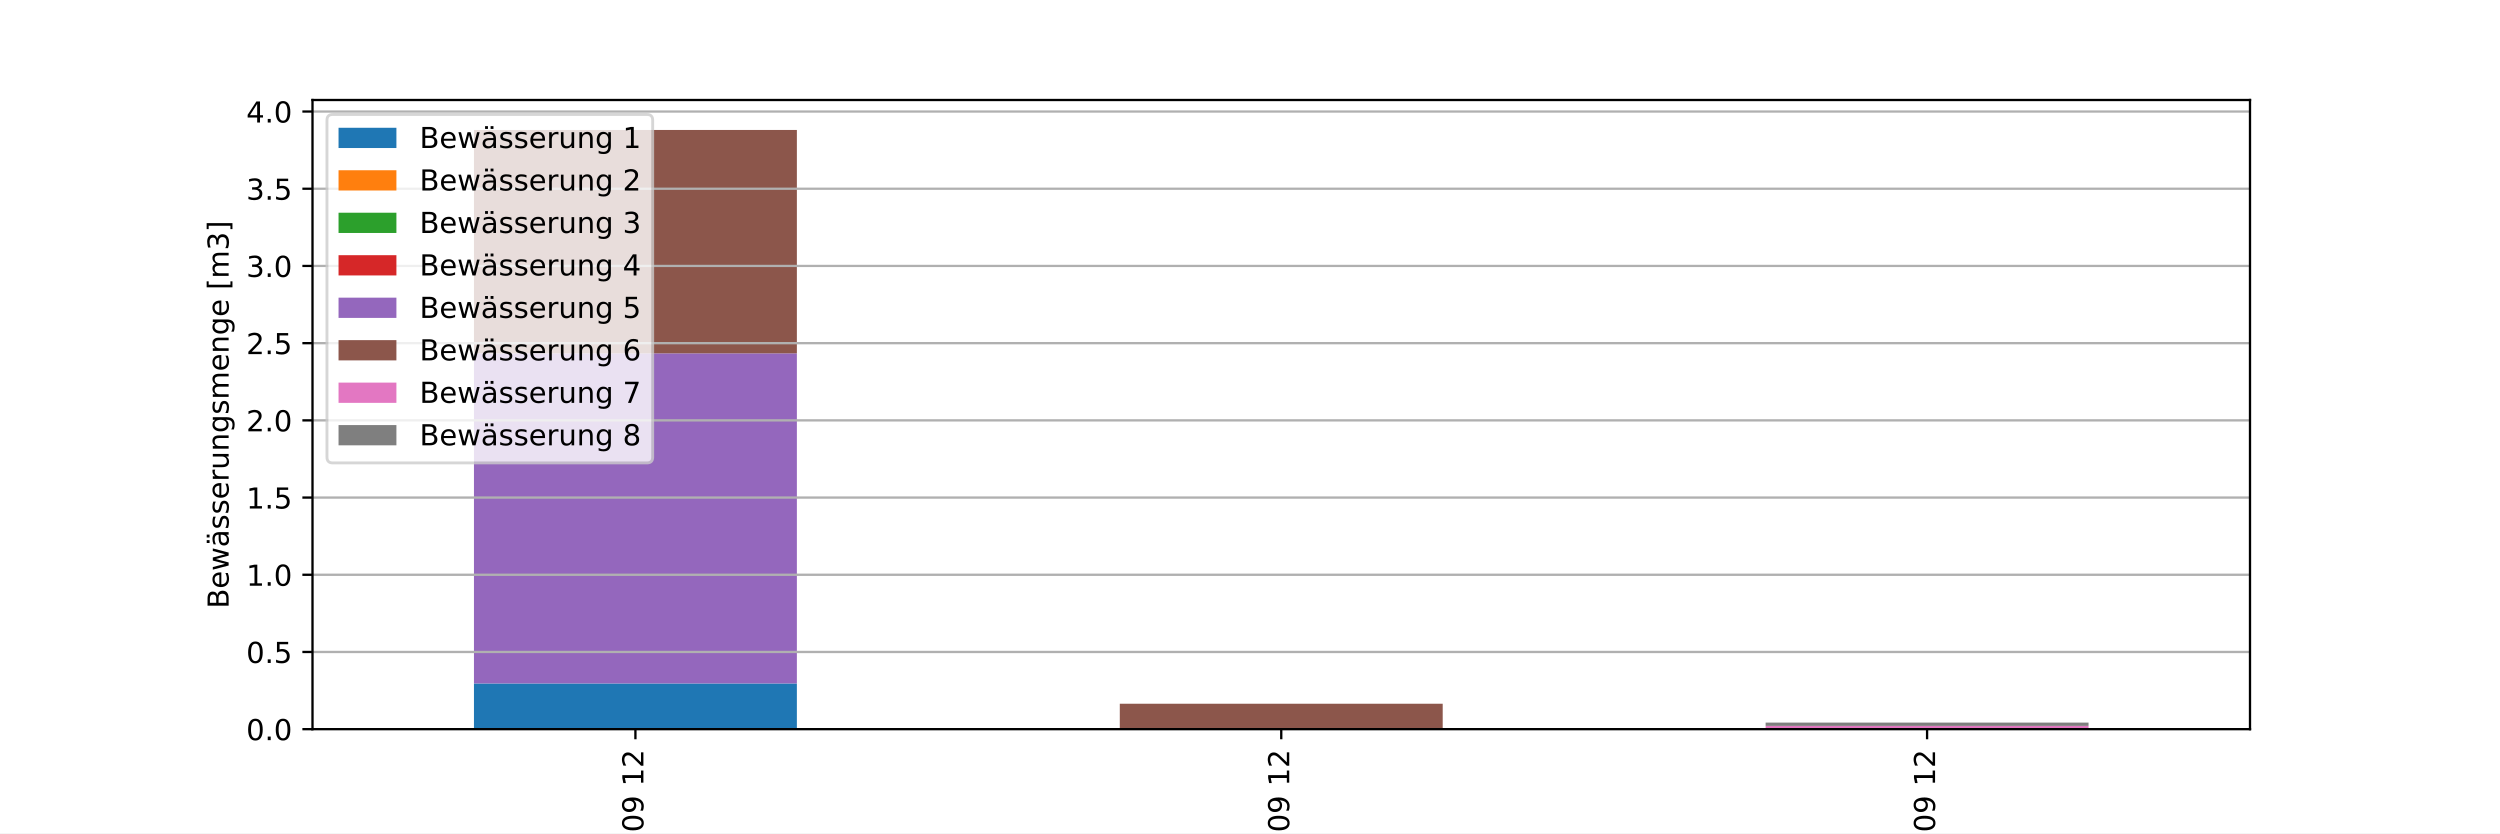
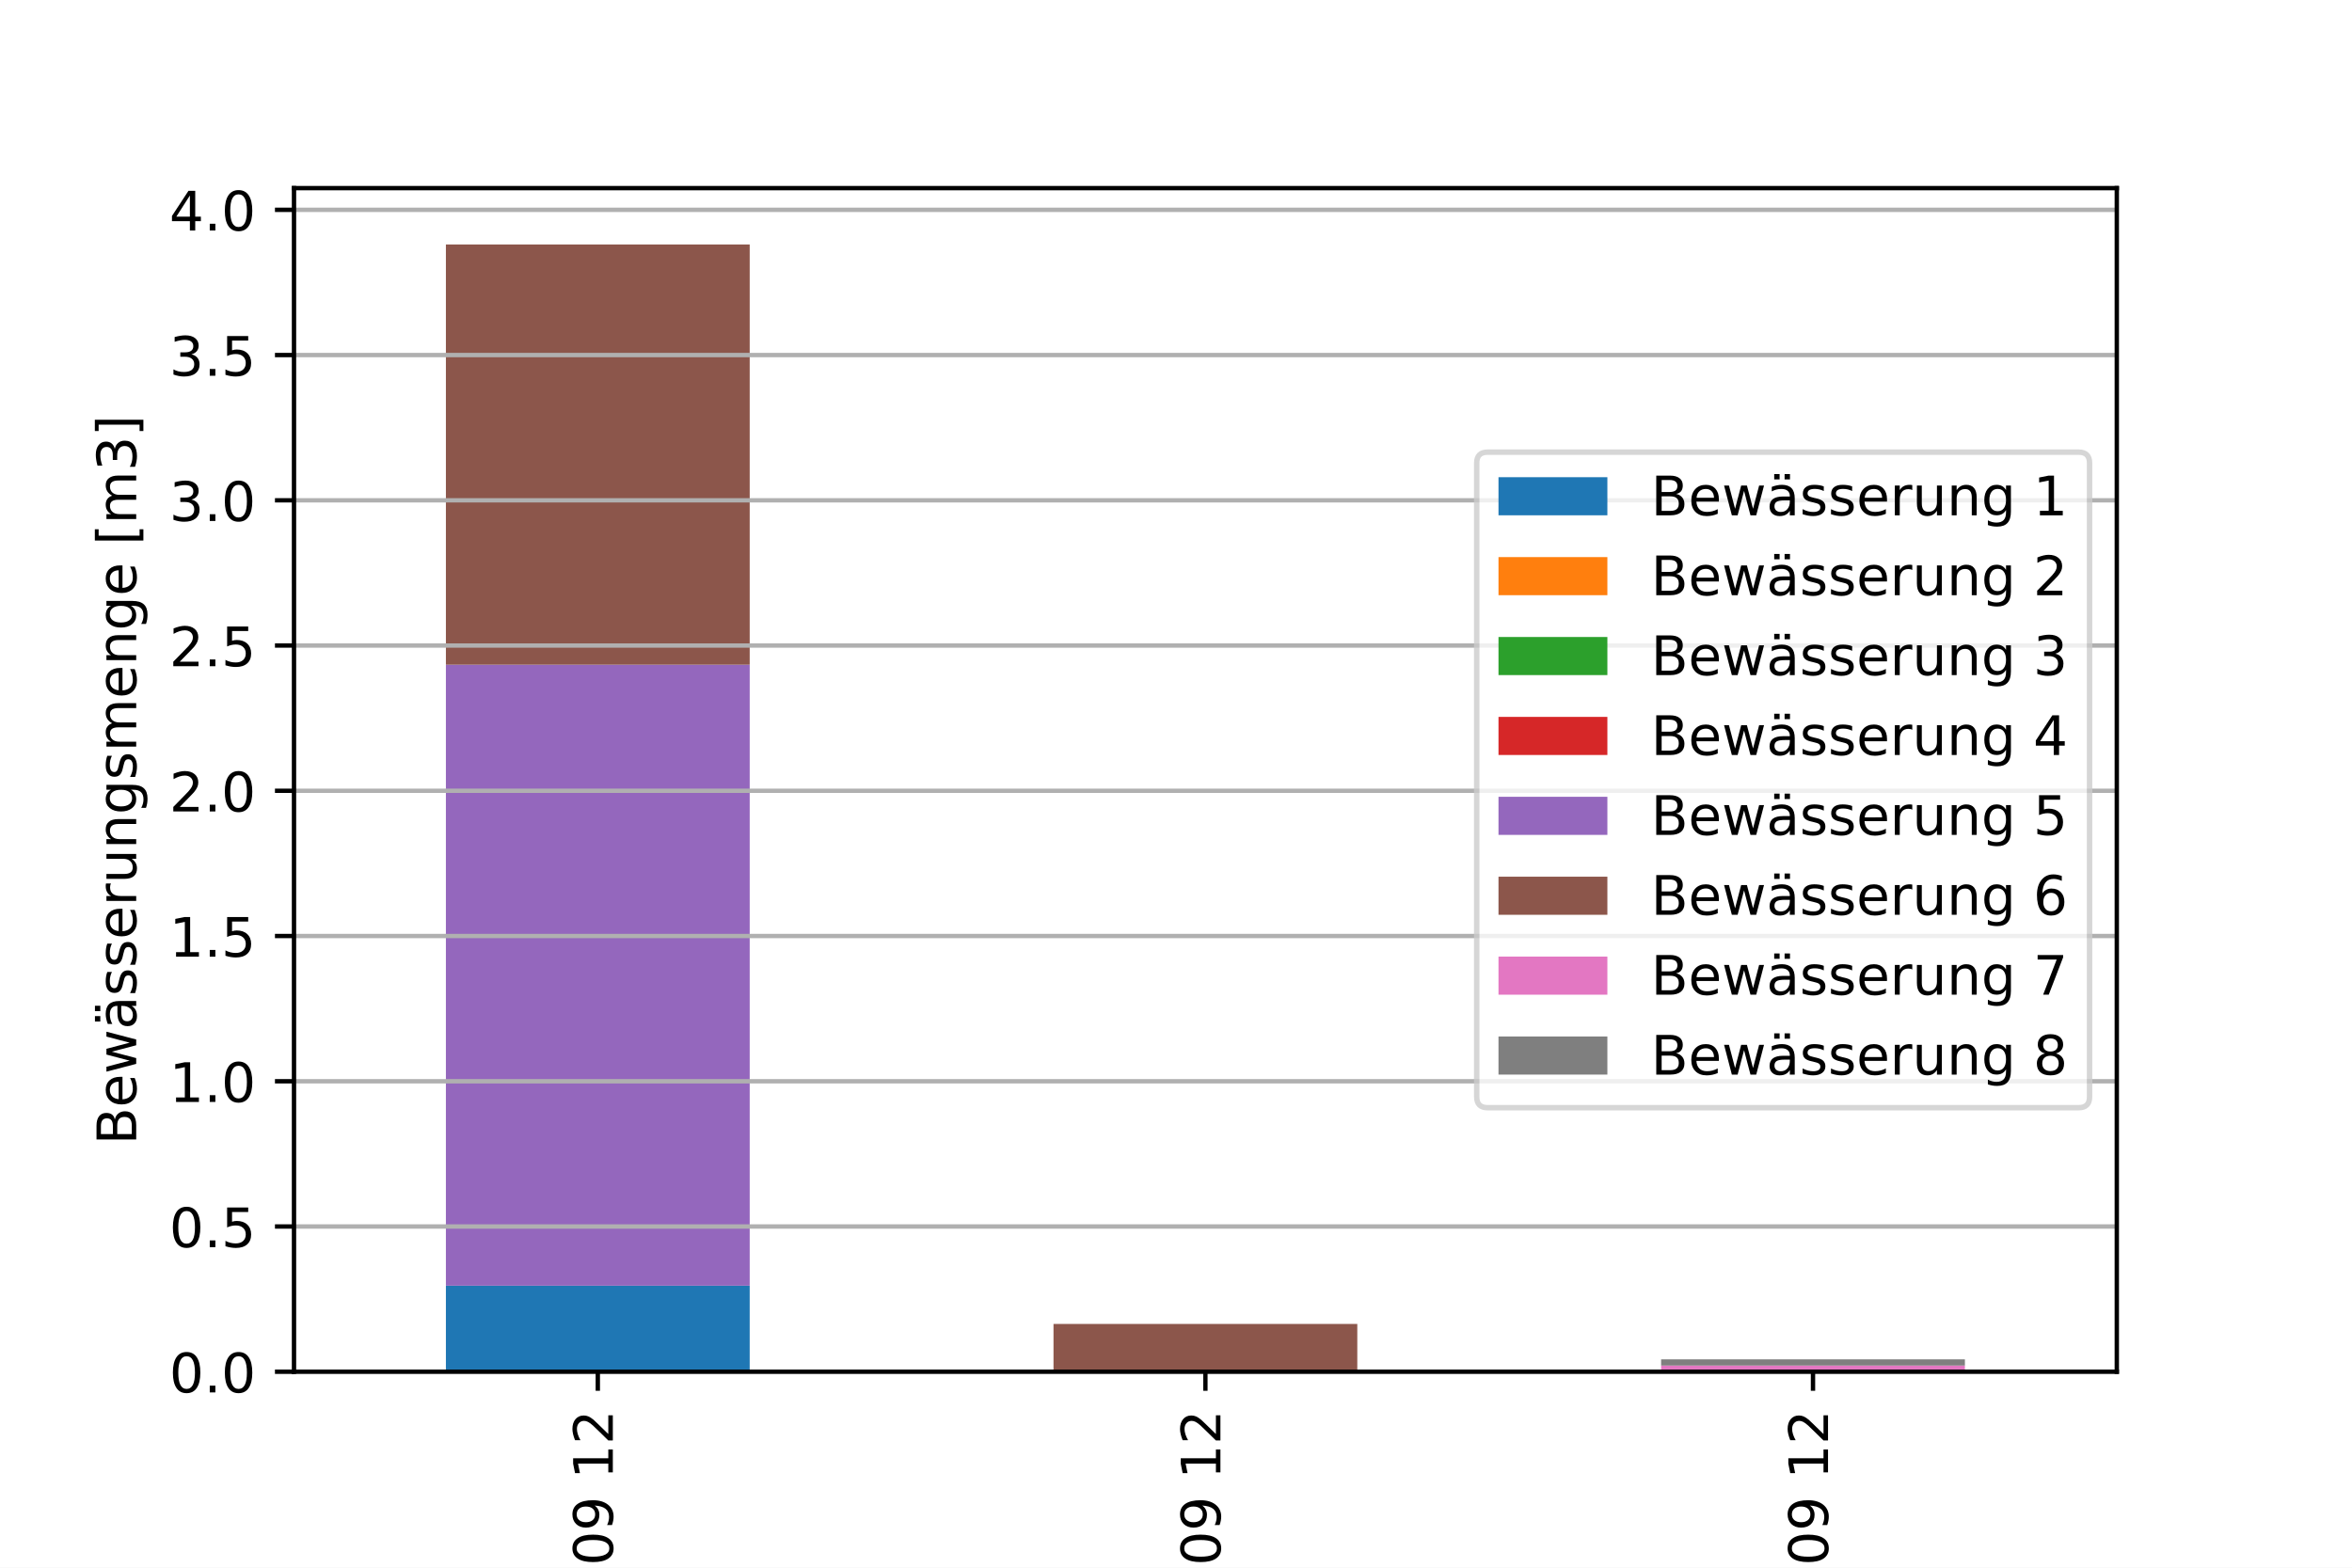
- <svg xmlns="http://www.w3.org/2000/svg" xmlns:xlink="http://www.w3.org/1999/xlink" height="288pt" version="1.1" viewBox="0 0 864 288" width="864pt">
+ <svg xmlns="http://www.w3.org/2000/svg" xmlns:xlink="http://www.w3.org/1999/xlink" height="288pt" version="1.1" viewBox="0 0 432 288" width="432pt">
  <defs>
    <style type="text/css">
*{stroke-linecap:butt;stroke-linejoin:round;}
  </style>
  </defs>
  <g id="figure_1">
    <g id="patch_1">
-       <path d="M 0 288  L 864 288  L 864 0  L 0 0  z " style="fill:#ffffff;" />
+       <path d="M 0 288  L 432 288  L 432 0  L 0 0  z " style="fill:#ffffff;" />
    </g>
    <g id="axes_1">
      <g id="patch_2">
-         <path d="M 108 252  L 777.6 252  L 777.6 34.56  L 108 34.56  z " style="fill:#ffffff;" />
+         <path d="M 54 252  L 388.8 252  L 388.8 34.56  L 54 34.56  z " style="fill:#ffffff;" />
      </g>
      <g id="patch_3">
-         <path clip-path="url(#p4f05c18cb1)" d="M 163.8 252  L 275.4 252  L 275.4 236.196  L 163.8 236.196  z " style="fill:#1f77b4;" />
+         <path clip-path="url(#p20f4d7037d)" d="M 81.9 252  L 137.7 252  L 137.7 236.196  L 81.9 236.196  z " style="fill:#1f77b4;" />
      </g>
      <g id="patch_4">
-         <path clip-path="url(#p4f05c18cb1)" d="M 387 252  L 498.6 252  L 498.6 252  L 387 252  z " style="fill:#1f77b4;" />
+         <path clip-path="url(#p20f4d7037d)" d="M 193.5 252  L 249.3 252  L 249.3 252  L 193.5 252  z " style="fill:#1f77b4;" />
      </g>
      <g id="patch_5">
-         <path clip-path="url(#p4f05c18cb1)" d="M 610.2 252  L 721.8 252  L 721.8 252  L 610.2 252  z " style="fill:#1f77b4;" />
+         <path clip-path="url(#p20f4d7037d)" d="M 305.1 252  L 360.9 252  L 360.9 252  L 305.1 252  z " style="fill:#1f77b4;" />
      </g>
      <g id="patch_6">
-         <path clip-path="url(#p4f05c18cb1)" d="M 163.8 252  L 275.4 252  L 275.4 252  L 163.8 252  z " style="fill:#ff7f0e;" />
+         <path clip-path="url(#p20f4d7037d)" d="M 81.9 252  L 137.7 252  L 137.7 252  L 81.9 252  z " style="fill:#ff7f0e;" />
      </g>
      <g id="patch_7">
-         <path clip-path="url(#p4f05c18cb1)" d="M 387 252  L 498.6 252  L 498.6 252  L 387 252  z " style="fill:#ff7f0e;" />
+         <path clip-path="url(#p20f4d7037d)" d="M 193.5 252  L 249.3 252  L 249.3 252  L 193.5 252  z " style="fill:#ff7f0e;" />
      </g>
      <g id="patch_8">
-         <path clip-path="url(#p4f05c18cb1)" d="M 610.2 252  L 721.8 252  L 721.8 252  L 610.2 252  z " style="fill:#ff7f0e;" />
+         <path clip-path="url(#p20f4d7037d)" d="M 305.1 252  L 360.9 252  L 360.9 252  L 305.1 252  z " style="fill:#ff7f0e;" />
      </g>
      <g id="patch_9">
-         <path clip-path="url(#p4f05c18cb1)" d="M 163.8 252  L 275.4 252  L 275.4 252  L 163.8 252  z " style="fill:#2ca02c;" />
+         <path clip-path="url(#p20f4d7037d)" d="M 81.9 252  L 137.7 252  L 137.7 252  L 81.9 252  z " style="fill:#2ca02c;" />
      </g>
      <g id="patch_10">
-         <path clip-path="url(#p4f05c18cb1)" d="M 387 252  L 498.6 252  L 498.6 252  L 387 252  z " style="fill:#2ca02c;" />
+         <path clip-path="url(#p20f4d7037d)" d="M 193.5 252  L 249.3 252  L 249.3 252  L 193.5 252  z " style="fill:#2ca02c;" />
      </g>
      <g id="patch_11">
-         <path clip-path="url(#p4f05c18cb1)" d="M 610.2 252  L 721.8 252  L 721.8 252  L 610.2 252  z " style="fill:#2ca02c;" />
+         <path clip-path="url(#p20f4d7037d)" d="M 305.1 252  L 360.9 252  L 360.9 252  L 305.1 252  z " style="fill:#2ca02c;" />
      </g>
      <g id="patch_12">
-         <path clip-path="url(#p4f05c18cb1)" d="M 163.8 252  L 275.4 252  L 275.4 252  L 163.8 252  z " style="fill:#d62728;" />
+         <path clip-path="url(#p20f4d7037d)" d="M 81.9 252  L 137.7 252  L 137.7 252  L 81.9 252  z " style="fill:#d62728;" />
      </g>
      <g id="patch_13">
-         <path clip-path="url(#p4f05c18cb1)" d="M 387 252  L 498.6 252  L 498.6 252  L 387 252  z " style="fill:#d62728;" />
+         <path clip-path="url(#p20f4d7037d)" d="M 193.5 252  L 249.3 252  L 249.3 252  L 193.5 252  z " style="fill:#d62728;" />
      </g>
      <g id="patch_14">
-         <path clip-path="url(#p4f05c18cb1)" d="M 610.2 252  L 721.8 252  L 721.8 252  L 610.2 252  z " style="fill:#d62728;" />
+         <path clip-path="url(#p20f4d7037d)" d="M 305.1 252  L 360.9 252  L 360.9 252  L 305.1 252  z " style="fill:#d62728;" />
      </g>
      <g id="patch_15">
-         <path clip-path="url(#p4f05c18cb1)" d="M 163.8 236.196  L 275.4 236.196  L 275.4 122.113  L 163.8 122.113  z " style="fill:#9467bd;" />
+         <path clip-path="url(#p20f4d7037d)" d="M 81.9 236.196  L 137.7 236.196  L 137.7 122.113  L 81.9 122.113  z " style="fill:#9467bd;" />
      </g>
      <g id="patch_16">
-         <path clip-path="url(#p4f05c18cb1)" d="M 387 252  L 498.6 252  L 498.6 252  L 387 252  z " style="fill:#9467bd;" />
+         <path clip-path="url(#p20f4d7037d)" d="M 193.5 252  L 249.3 252  L 249.3 252  L 193.5 252  z " style="fill:#9467bd;" />
      </g>
      <g id="patch_17">
-         <path clip-path="url(#p4f05c18cb1)" d="M 610.2 252  L 721.8 252  L 721.8 252  L 610.2 252  z " style="fill:#9467bd;" />
+         <path clip-path="url(#p20f4d7037d)" d="M 305.1 252  L 360.9 252  L 360.9 252  L 305.1 252  z " style="fill:#9467bd;" />
      </g>
      <g id="patch_18">
-         <path clip-path="url(#p4f05c18cb1)" d="M 163.8 122.113  L 275.4 122.113  L 275.4 44.914  L 163.8 44.914  z " style="fill:#8c564b;" />
+         <path clip-path="url(#p20f4d7037d)" d="M 81.9 122.113  L 137.7 122.113  L 137.7 44.914  L 81.9 44.914  z " style="fill:#8c564b;" />
      </g>
      <g id="patch_19">
-         <path clip-path="url(#p4f05c18cb1)" d="M 387 252  L 498.6 252  L 498.6 243.222  L 387 243.222  z " style="fill:#8c564b;" />
+         <path clip-path="url(#p20f4d7037d)" d="M 193.5 252  L 249.3 252  L 249.3 243.222  L 193.5 243.222  z " style="fill:#8c564b;" />
      </g>
      <g id="patch_20">
-         <path clip-path="url(#p4f05c18cb1)" d="M 610.2 252  L 721.8 252  L 721.8 252  L 610.2 252  z " style="fill:#8c564b;" />
+         <path clip-path="url(#p20f4d7037d)" d="M 305.1 252  L 360.9 252  L 360.9 252  L 305.1 252  z " style="fill:#8c564b;" />
      </g>
      <g id="patch_21">
-         <path clip-path="url(#p4f05c18cb1)" d="M 163.8 252  L 275.4 252  L 275.4 252  L 163.8 252  z " style="fill:#e377c2;" />
+         <path clip-path="url(#p20f4d7037d)" d="M 81.9 252  L 137.7 252  L 137.7 252  L 81.9 252  z " style="fill:#e377c2;" />
      </g>
      <g id="patch_22">
-         <path clip-path="url(#p4f05c18cb1)" d="M 387 252  L 498.6 252  L 498.6 252  L 387 252  z " style="fill:#e377c2;" />
+         <path clip-path="url(#p20f4d7037d)" d="M 193.5 252  L 249.3 252  L 249.3 252  L 193.5 252  z " style="fill:#e377c2;" />
      </g>
      <g id="patch_23">
-         <path clip-path="url(#p4f05c18cb1)" d="M 610.2 252  L 721.8 252  L 721.8 250.864  L 610.2 250.864  z " style="fill:#e377c2;" />
+         <path clip-path="url(#p20f4d7037d)" d="M 305.1 252  L 360.9 252  L 360.9 250.864  L 305.1 250.864  z " style="fill:#e377c2;" />
      </g>
      <g id="patch_24">
-         <path clip-path="url(#p4f05c18cb1)" d="M 163.8 252  L 275.4 252  L 275.4 252  L 163.8 252  z " style="fill:#7f7f7f;" />
+         <path clip-path="url(#p20f4d7037d)" d="M 81.9 252  L 137.7 252  L 137.7 252  L 81.9 252  z " style="fill:#7f7f7f;" />
      </g>
      <g id="patch_25">
-         <path clip-path="url(#p4f05c18cb1)" d="M 387 252  L 498.6 252  L 498.6 252  L 387 252  z " style="fill:#7f7f7f;" />
+         <path clip-path="url(#p20f4d7037d)" d="M 193.5 252  L 249.3 252  L 249.3 252  L 193.5 252  z " style="fill:#7f7f7f;" />
      </g>
      <g id="patch_26">
-         <path clip-path="url(#p4f05c18cb1)" d="M 610.2 250.864  L 721.8 250.864  L 721.8 249.728  L 610.2 249.728  z " style="fill:#7f7f7f;" />
+         <path clip-path="url(#p20f4d7037d)" d="M 305.1 250.864  L 360.9 250.864  L 360.9 249.728  L 305.1 249.728  z " style="fill:#7f7f7f;" />
      </g>
      <g id="matplotlib.axis_1">
        <g id="xtick_1">
          <g id="line2d_1">
            <defs>
-               <path d="M 0 0  L 0 3.5  " id="m587e21c516" style="stroke:#000000;stroke-width:0.8;" />
+               <path d="M 0 0  L 0 3.5  " id="m2c5bd9dee8" style="stroke:#000000;stroke-width:0.8;" />
            </defs>
            <g>
-               <use style="stroke:#000000;stroke-width:0.8;" x="219.6" xlink:href="#m587e21c516" y="252" />
+               <use style="stroke:#000000;stroke-width:0.8;" x="109.8" xlink:href="#m2c5bd9dee8" y="252" />
            </g>
          </g>
          <g id="text_1">
            <defs>
              <path d="M 19.188 8.297  L 53.609 8.297  L 53.609 0  L 7.328 0  L 7.328 8.297  Q 12.938 14.109 22.625 23.891  Q 32.328 33.688 34.812 36.531  Q 39.547 41.844 41.422 45.531  Q 43.312 49.219 43.312 52.781  Q 43.312 58.594 39.234 62.25  Q 35.156 65.922 28.609 65.922  Q 23.969 65.922 18.812 64.312  Q 13.672 62.703 7.812 59.422  L 7.812 69.391  Q 13.766 71.781 18.938 73  Q 24.125 74.219 28.422 74.219  Q 39.75 74.219 46.484 68.547  Q 53.219 62.891 53.219 53.422  Q 53.219 48.922 51.531 44.891  Q 49.859 40.875 45.406 35.406  Q 44.188 33.984 37.641 27.219  Q 31.109 20.453 19.188 8.297  z " id="DejaVuSans-50" />
              <path d="M 10.984 1.516  L 10.984 10.5  Q 14.703 8.734 18.5 7.812  Q 22.312 6.891 25.984 6.891  Q 35.75 6.891 40.891 13.453  Q 46.047 20.016 46.781 33.406  Q 43.953 29.203 39.594 26.953  Q 35.25 24.703 29.984 24.703  Q 19.047 24.703 12.672 31.312  Q 6.297 37.938 6.297 49.422  Q 6.297 60.641 12.938 67.422  Q 19.578 74.219 30.609 74.219  Q 43.266 74.219 49.922 64.516  Q 56.594 54.828 56.594 36.375  Q 56.594 19.141 48.406 8.859  Q 40.234 -1.422 26.422 -1.422  Q 22.703 -1.422 18.891 -0.688  Q 15.094 0.047 10.984 1.516  z M 30.609 32.422  Q 37.25 32.422 41.125 36.953  Q 45.016 41.5 45.016 49.422  Q 45.016 57.281 41.125 61.844  Q 37.25 66.406 30.609 66.406  Q 23.969 66.406 20.094 61.844  Q 16.219 57.281 16.219 49.422  Q 16.219 41.5 20.094 36.953  Q 23.969 32.422 30.609 32.422  z " id="DejaVuSans-57" />
              <path d="M 10.688 12.406  L 21 12.406  L 21 0  L 10.688 0  z " id="DejaVuSans-46" />
              <path d="M 31.781 66.406  Q 24.172 66.406 20.328 58.906  Q 16.5 51.422 16.5 36.375  Q 16.5 21.391 20.328 13.891  Q 24.172 6.391 31.781 6.391  Q 39.453 6.391 43.281 13.891  Q 47.125 21.391 47.125 36.375  Q 47.125 51.422 43.281 58.906  Q 39.453 66.406 31.781 66.406  z M 31.781 74.219  Q 44.047 74.219 50.516 64.516  Q 56.984 54.828 56.984 36.375  Q 56.984 17.969 50.516 8.266  Q 44.047 -1.422 31.781 -1.422  Q 19.531 -1.422 13.062 8.266  Q 6.594 17.969 6.594 36.375  Q 6.594 54.828 13.062 64.516  Q 19.531 74.219 31.781 74.219  z " id="DejaVuSans-48" />
              <path id="DejaVuSans-32" />
              <path d="M 12.406 8.297  L 28.516 8.297  L 28.516 63.922  L 10.984 60.406  L 10.984 69.391  L 28.422 72.906  L 38.281 72.906  L 38.281 8.297  L 54.391 8.297  L 54.391 0  L 12.406 0  z " id="DejaVuSans-49" />
            </defs>
-             <g transform="translate(222.3594 303.5312)rotate(-90)scale(0.1 -0.1)">
+             <g transform="translate(112.5594 303.5312)rotate(-90)scale(0.1 -0.1)">
              <use xlink:href="#DejaVuSans-50" />
              <use x="63.623" xlink:href="#DejaVuSans-57" />
              <use x="127.246" xlink:href="#DejaVuSans-46" />
              <use x="159.033" xlink:href="#DejaVuSans-48" />
              <use x="222.656" xlink:href="#DejaVuSans-57" />
              <use x="286.279" xlink:href="#DejaVuSans-32" />
              <use x="318.066" xlink:href="#DejaVuSans-49" />
              <use x="381.689" xlink:href="#DejaVuSans-50" />
            </g>
          </g>
        </g>
        <g id="xtick_2">
          <g id="line2d_2">
            <g>
-               <use style="stroke:#000000;stroke-width:0.8;" x="442.8" xlink:href="#m587e21c516" y="252" />
+               <use style="stroke:#000000;stroke-width:0.8;" x="221.4" xlink:href="#m2c5bd9dee8" y="252" />
            </g>
          </g>
          <g id="text_2">
-             <g transform="translate(445.5594 303.5312)rotate(-90)scale(0.1 -0.1)">
+             <g transform="translate(224.1594 303.5312)rotate(-90)scale(0.1 -0.1)">
              <use xlink:href="#DejaVuSans-50" />
              <use x="63.623" xlink:href="#DejaVuSans-57" />
              <use x="127.246" xlink:href="#DejaVuSans-46" />
              <use x="159.033" xlink:href="#DejaVuSans-48" />
              <use x="222.656" xlink:href="#DejaVuSans-57" />
              <use x="286.279" xlink:href="#DejaVuSans-32" />
              <use x="318.066" xlink:href="#DejaVuSans-49" />
              <use x="381.689" xlink:href="#DejaVuSans-50" />
            </g>
          </g>
        </g>
        <g id="xtick_3">
          <g id="line2d_3">
            <g>
-               <use style="stroke:#000000;stroke-width:0.8;" x="666" xlink:href="#m587e21c516" y="252" />
+               <use style="stroke:#000000;stroke-width:0.8;" x="333" xlink:href="#m2c5bd9dee8" y="252" />
            </g>
          </g>
          <g id="text_3">
-             <g transform="translate(668.7594 303.5312)rotate(-90)scale(0.1 -0.1)">
+             <g transform="translate(335.7594 303.5312)rotate(-90)scale(0.1 -0.1)">
              <use xlink:href="#DejaVuSans-50" />
              <use x="63.623" xlink:href="#DejaVuSans-57" />
              <use x="127.246" xlink:href="#DejaVuSans-46" />
              <use x="159.033" xlink:href="#DejaVuSans-48" />
              <use x="222.656" xlink:href="#DejaVuSans-57" />
              <use x="286.279" xlink:href="#DejaVuSans-32" />
              <use x="318.066" xlink:href="#DejaVuSans-49" />
              <use x="381.689" xlink:href="#DejaVuSans-50" />
            </g>
          </g>
        </g>
      </g>
      <g id="matplotlib.axis_2">
        <g id="ytick_1">
          <g id="line2d_4">
-             <path clip-path="url(#p4f05c18cb1)" d="M 108 252  L 777.6 252  " style="fill:none;stroke:#b0b0b0;stroke-linecap:square;stroke-width:0.8;" />
+             <path clip-path="url(#p20f4d7037d)" d="M 54 252  L 388.8 252  " style="fill:none;stroke:#b0b0b0;stroke-linecap:square;stroke-width:0.8;" />
          </g>
          <g id="line2d_5">
            <defs>
-               <path d="M 0 0  L -3.5 0  " id="mb0c75d25aa" style="stroke:#000000;stroke-width:0.8;" />
+               <path d="M 0 0  L -3.5 0  " id="md3b42a6a5f" style="stroke:#000000;stroke-width:0.8;" />
            </defs>
            <g>
-               <use style="stroke:#000000;stroke-width:0.8;" x="108" xlink:href="#mb0c75d25aa" y="252" />
+               <use style="stroke:#000000;stroke-width:0.8;" x="54" xlink:href="#md3b42a6a5f" y="252" />
            </g>
          </g>
          <g id="text_4">
-             <g transform="translate(85.09687 255.7992)scale(0.1 -0.1)">
+             <g transform="translate(31.09688 255.7992)scale(0.1 -0.1)">
              <use xlink:href="#DejaVuSans-48" />
              <use x="63.623" xlink:href="#DejaVuSans-46" />
              <use x="95.41" xlink:href="#DejaVuSans-48" />
            </g>
          </g>
        </g>
        <g id="ytick_2">
          <g id="line2d_6">
-             <path clip-path="url(#p4f05c18cb1)" d="M 108 225.318  L 777.6 225.318  " style="fill:none;stroke:#b0b0b0;stroke-linecap:square;stroke-width:0.8;" />
+             <path clip-path="url(#p20f4d7037d)" d="M 54 225.318  L 388.8 225.318  " style="fill:none;stroke:#b0b0b0;stroke-linecap:square;stroke-width:0.8;" />
          </g>
          <g id="line2d_7">
            <g>
-               <use style="stroke:#000000;stroke-width:0.8;" x="108" xlink:href="#mb0c75d25aa" y="225.318" />
+               <use style="stroke:#000000;stroke-width:0.8;" x="54" xlink:href="#md3b42a6a5f" y="225.318" />
            </g>
          </g>
          <g id="text_5">
            <defs>
              <path d="M 10.797 72.906  L 49.516 72.906  L 49.516 64.594  L 19.828 64.594  L 19.828 46.734  Q 21.969 47.469 24.109 47.828  Q 26.266 48.188 28.422 48.188  Q 40.625 48.188 47.75 41.5  Q 54.891 34.812 54.891 23.391  Q 54.891 11.625 47.562 5.094  Q 40.234 -1.422 26.906 -1.422  Q 22.312 -1.422 17.547 -0.641  Q 12.797 0.141 7.719 1.703  L 7.719 11.625  Q 12.109 9.234 16.797 8.062  Q 21.484 6.891 26.703 6.891  Q 35.156 6.891 40.078 11.328  Q 45.016 15.766 45.016 23.391  Q 45.016 31 40.078 35.438  Q 35.156 39.891 26.703 39.891  Q 22.75 39.891 18.812 39.016  Q 14.891 38.141 10.797 36.281  z " id="DejaVuSans-53" />
            </defs>
-             <g transform="translate(85.09687 229.1175)scale(0.1 -0.1)">
+             <g transform="translate(31.09688 229.1175)scale(0.1 -0.1)">
              <use xlink:href="#DejaVuSans-48" />
              <use x="63.623" xlink:href="#DejaVuSans-46" />
              <use x="95.41" xlink:href="#DejaVuSans-53" />
            </g>
          </g>
        </g>
        <g id="ytick_3">
          <g id="line2d_8">
-             <path clip-path="url(#p4f05c18cb1)" d="M 108 198.637  L 777.6 198.637  " style="fill:none;stroke:#b0b0b0;stroke-linecap:square;stroke-width:0.8;" />
+             <path clip-path="url(#p20f4d7037d)" d="M 54 198.637  L 388.8 198.637  " style="fill:none;stroke:#b0b0b0;stroke-linecap:square;stroke-width:0.8;" />
          </g>
          <g id="line2d_9">
            <g>
-               <use style="stroke:#000000;stroke-width:0.8;" x="108" xlink:href="#mb0c75d25aa" y="198.637" />
+               <use style="stroke:#000000;stroke-width:0.8;" x="54" xlink:href="#md3b42a6a5f" y="198.637" />
            </g>
          </g>
          <g id="text_6">
-             <g transform="translate(85.09687 202.4358)scale(0.1 -0.1)">
+             <g transform="translate(31.09688 202.4358)scale(0.1 -0.1)">
              <use xlink:href="#DejaVuSans-49" />
              <use x="63.623" xlink:href="#DejaVuSans-46" />
              <use x="95.41" xlink:href="#DejaVuSans-48" />
            </g>
          </g>
        </g>
        <g id="ytick_4">
          <g id="line2d_10">
-             <path clip-path="url(#p4f05c18cb1)" d="M 108 171.955  L 777.6 171.955  " style="fill:none;stroke:#b0b0b0;stroke-linecap:square;stroke-width:0.8;" />
+             <path clip-path="url(#p20f4d7037d)" d="M 54 171.955  L 388.8 171.955  " style="fill:none;stroke:#b0b0b0;stroke-linecap:square;stroke-width:0.8;" />
          </g>
          <g id="line2d_11">
            <g>
-               <use style="stroke:#000000;stroke-width:0.8;" x="108" xlink:href="#mb0c75d25aa" y="171.955" />
+               <use style="stroke:#000000;stroke-width:0.8;" x="54" xlink:href="#md3b42a6a5f" y="171.955" />
            </g>
          </g>
          <g id="text_7">
-             <g transform="translate(85.09687 175.7541)scale(0.1 -0.1)">
+             <g transform="translate(31.09688 175.7541)scale(0.1 -0.1)">
              <use xlink:href="#DejaVuSans-49" />
              <use x="63.623" xlink:href="#DejaVuSans-46" />
              <use x="95.41" xlink:href="#DejaVuSans-53" />
            </g>
          </g>
        </g>
        <g id="ytick_5">
          <g id="line2d_12">
-             <path clip-path="url(#p4f05c18cb1)" d="M 108 145.273  L 777.6 145.273  " style="fill:none;stroke:#b0b0b0;stroke-linecap:square;stroke-width:0.8;" />
+             <path clip-path="url(#p20f4d7037d)" d="M 54 145.273  L 388.8 145.273  " style="fill:none;stroke:#b0b0b0;stroke-linecap:square;stroke-width:0.8;" />
          </g>
          <g id="line2d_13">
            <g>
-               <use style="stroke:#000000;stroke-width:0.8;" x="108" xlink:href="#mb0c75d25aa" y="145.273" />
+               <use style="stroke:#000000;stroke-width:0.8;" x="54" xlink:href="#md3b42a6a5f" y="145.273" />
            </g>
          </g>
          <g id="text_8">
-             <g transform="translate(85.09687 149.0723)scale(0.1 -0.1)">
+             <g transform="translate(31.09688 149.0723)scale(0.1 -0.1)">
              <use xlink:href="#DejaVuSans-50" />
              <use x="63.623" xlink:href="#DejaVuSans-46" />
              <use x="95.41" xlink:href="#DejaVuSans-48" />
            </g>
          </g>
        </g>
        <g id="ytick_6">
          <g id="line2d_14">
-             <path clip-path="url(#p4f05c18cb1)" d="M 108 118.591  L 777.6 118.591  " style="fill:none;stroke:#b0b0b0;stroke-linecap:square;stroke-width:0.8;" />
+             <path clip-path="url(#p20f4d7037d)" d="M 54 118.591  L 388.8 118.591  " style="fill:none;stroke:#b0b0b0;stroke-linecap:square;stroke-width:0.8;" />
          </g>
          <g id="line2d_15">
            <g>
-               <use style="stroke:#000000;stroke-width:0.8;" x="108" xlink:href="#mb0c75d25aa" y="118.591" />
+               <use style="stroke:#000000;stroke-width:0.8;" x="54" xlink:href="#md3b42a6a5f" y="118.591" />
            </g>
          </g>
          <g id="text_9">
-             <g transform="translate(85.09687 122.3906)scale(0.1 -0.1)">
+             <g transform="translate(31.09688 122.3906)scale(0.1 -0.1)">
              <use xlink:href="#DejaVuSans-50" />
              <use x="63.623" xlink:href="#DejaVuSans-46" />
              <use x="95.41" xlink:href="#DejaVuSans-53" />
            </g>
          </g>
        </g>
        <g id="ytick_7">
          <g id="line2d_16">
-             <path clip-path="url(#p4f05c18cb1)" d="M 108 91.91  L 777.6 91.91  " style="fill:none;stroke:#b0b0b0;stroke-linecap:square;stroke-width:0.8;" />
+             <path clip-path="url(#p20f4d7037d)" d="M 54 91.91  L 388.8 91.91  " style="fill:none;stroke:#b0b0b0;stroke-linecap:square;stroke-width:0.8;" />
          </g>
          <g id="line2d_17">
            <g>
-               <use style="stroke:#000000;stroke-width:0.8;" x="108" xlink:href="#mb0c75d25aa" y="91.91" />
+               <use style="stroke:#000000;stroke-width:0.8;" x="54" xlink:href="#md3b42a6a5f" y="91.91" />
            </g>
          </g>
          <g id="text_10">
            <defs>
              <path d="M 40.578 39.312  Q 47.656 37.797 51.625 33  Q 55.609 28.219 55.609 21.188  Q 55.609 10.406 48.188 4.484  Q 40.766 -1.422 27.094 -1.422  Q 22.516 -1.422 17.656 -0.516  Q 12.797 0.391 7.625 2.203  L 7.625 11.719  Q 11.719 9.328 16.594 8.109  Q 21.484 6.891 26.812 6.891  Q 36.078 6.891 40.938 10.547  Q 45.797 14.203 45.797 21.188  Q 45.797 27.641 41.281 31.266  Q 36.766 34.906 28.719 34.906  L 20.219 34.906  L 20.219 43.016  L 29.109 43.016  Q 36.375 43.016 40.234 45.922  Q 44.094 48.828 44.094 54.297  Q 44.094 59.906 40.109 62.906  Q 36.141 65.922 28.719 65.922  Q 24.656 65.922 20.016 65.031  Q 15.375 64.156 9.812 62.312  L 9.812 71.094  Q 15.438 72.656 20.344 73.438  Q 25.25 74.219 29.594 74.219  Q 40.828 74.219 47.359 69.109  Q 53.906 64.016 53.906 55.328  Q 53.906 49.266 50.438 45.094  Q 46.969 40.922 40.578 39.312  z " id="DejaVuSans-51" />
            </defs>
-             <g transform="translate(85.09687 95.70891)scale(0.1 -0.1)">
+             <g transform="translate(31.09688 95.70891)scale(0.1 -0.1)">
              <use xlink:href="#DejaVuSans-51" />
              <use x="63.623" xlink:href="#DejaVuSans-46" />
              <use x="95.41" xlink:href="#DejaVuSans-48" />
            </g>
          </g>
        </g>
        <g id="ytick_8">
          <g id="line2d_18">
-             <path clip-path="url(#p4f05c18cb1)" d="M 108 65.228  L 777.6 65.228  " style="fill:none;stroke:#b0b0b0;stroke-linecap:square;stroke-width:0.8;" />
+             <path clip-path="url(#p20f4d7037d)" d="M 54 65.228  L 388.8 65.228  " style="fill:none;stroke:#b0b0b0;stroke-linecap:square;stroke-width:0.8;" />
          </g>
          <g id="line2d_19">
            <g>
-               <use style="stroke:#000000;stroke-width:0.8;" x="108" xlink:href="#mb0c75d25aa" y="65.228" />
+               <use style="stroke:#000000;stroke-width:0.8;" x="54" xlink:href="#md3b42a6a5f" y="65.228" />
            </g>
          </g>
          <g id="text_11">
-             <g transform="translate(85.09687 69.02719)scale(0.1 -0.1)">
+             <g transform="translate(31.09688 69.02719)scale(0.1 -0.1)">
              <use xlink:href="#DejaVuSans-51" />
              <use x="63.623" xlink:href="#DejaVuSans-46" />
              <use x="95.41" xlink:href="#DejaVuSans-53" />
            </g>
          </g>
        </g>
        <g id="ytick_9">
          <g id="line2d_20">
-             <path clip-path="url(#p4f05c18cb1)" d="M 108 38.546  L 777.6 38.546  " style="fill:none;stroke:#b0b0b0;stroke-linecap:square;stroke-width:0.8;" />
+             <path clip-path="url(#p20f4d7037d)" d="M 54 38.546  L 388.8 38.546  " style="fill:none;stroke:#b0b0b0;stroke-linecap:square;stroke-width:0.8;" />
          </g>
          <g id="line2d_21">
            <g>
-               <use style="stroke:#000000;stroke-width:0.8;" x="108" xlink:href="#mb0c75d25aa" y="38.546" />
+               <use style="stroke:#000000;stroke-width:0.8;" x="54" xlink:href="#md3b42a6a5f" y="38.546" />
            </g>
          </g>
          <g id="text_12">
            <defs>
              <path d="M 37.797 64.312  L 12.891 25.391  L 37.797 25.391  z M 35.203 72.906  L 47.609 72.906  L 47.609 25.391  L 58.016 25.391  L 58.016 17.188  L 47.609 17.188  L 47.609 0  L 37.797 0  L 37.797 17.188  L 4.891 17.188  L 4.891 26.703  z " id="DejaVuSans-52" />
            </defs>
-             <g transform="translate(85.09687 42.34547)scale(0.1 -0.1)">
+             <g transform="translate(31.09688 42.34547)scale(0.1 -0.1)">
              <use xlink:href="#DejaVuSans-52" />
              <use x="63.623" xlink:href="#DejaVuSans-46" />
              <use x="95.41" xlink:href="#DejaVuSans-48" />
            </g>
          </g>
        </g>
        <g id="text_13">
          <defs>
            <path d="M 19.672 34.812  L 19.672 8.109  L 35.5 8.109  Q 43.453 8.109 47.281 11.406  Q 51.125 14.703 51.125 21.484  Q 51.125 28.328 47.281 31.562  Q 43.453 34.812 35.5 34.812  z M 19.672 64.797  L 19.672 42.828  L 34.281 42.828  Q 41.5 42.828 45.031 45.531  Q 48.578 48.25 48.578 53.812  Q 48.578 59.328 45.031 62.062  Q 41.5 64.797 34.281 64.797  z M 9.812 72.906  L 35.016 72.906  Q 46.297 72.906 52.391 68.219  Q 58.5 63.531 58.5 54.891  Q 58.5 48.188 55.375 44.234  Q 52.25 40.281 46.188 39.312  Q 53.469 37.75 57.5 32.781  Q 61.531 27.828 61.531 20.406  Q 61.531 10.641 54.891 5.312  Q 48.25 0 35.984 0  L 9.812 0  z " id="DejaVuSans-66" />
            <path d="M 56.203 29.594  L 56.203 25.203  L 14.891 25.203  Q 15.484 15.922 20.484 11.062  Q 25.484 6.203 34.422 6.203  Q 39.594 6.203 44.453 7.469  Q 49.312 8.734 54.109 11.281  L 54.109 2.781  Q 49.266 0.734 44.188 -0.344  Q 39.109 -1.422 33.891 -1.422  Q 20.797 -1.422 13.156 6.188  Q 5.516 13.812 5.516 26.812  Q 5.516 40.234 12.766 48.109  Q 20.016 56 32.328 56  Q 43.359 56 49.781 48.891  Q 56.203 41.797 56.203 29.594  z M 47.219 32.234  Q 47.125 39.594 43.094 43.984  Q 39.062 48.391 32.422 48.391  Q 24.906 48.391 20.391 44.141  Q 15.875 39.891 15.188 32.172  z " id="DejaVuSans-101" />
            <path d="M 4.203 54.688  L 13.188 54.688  L 24.422 12.016  L 35.594 54.688  L 46.188 54.688  L 57.422 12.016  L 68.609 54.688  L 77.594 54.688  L 63.281 0  L 52.688 0  L 40.922 44.828  L 29.109 0  L 18.5 0  z " id="DejaVuSans-119" />
            <path d="M 34.281 27.484  Q 23.391 27.484 19.188 25  Q 14.984 22.516 14.984 16.5  Q 14.984 11.719 18.141 8.906  Q 21.297 6.109 26.703 6.109  Q 34.188 6.109 38.703 11.406  Q 43.219 16.703 43.219 25.484  L 43.219 27.484  z M 52.203 31.203  L 52.203 0  L 43.219 0  L 43.219 8.297  Q 40.141 3.328 35.547 0.953  Q 30.953 -1.422 24.312 -1.422  Q 15.922 -1.422 10.953 3.297  Q 6 8.016 6 15.922  Q 6 25.141 12.172 29.828  Q 18.359 34.516 30.609 34.516  L 43.219 34.516  L 43.219 35.406  Q 43.219 41.609 39.141 45  Q 35.062 48.391 27.688 48.391  Q 23 48.391 18.547 47.266  Q 14.109 46.141 10.016 43.891  L 10.016 52.203  Q 14.938 54.109 19.578 55.047  Q 24.219 56 28.609 56  Q 40.484 56 46.344 49.844  Q 52.203 43.703 52.203 31.203  z M 33.594 75.781  L 43.5 75.781  L 43.5 65.922  L 33.594 65.922  z M 14.5 75.781  L 24.422 75.781  L 24.422 65.922  L 14.5 65.922  z " id="DejaVuSans-228" />
            <path d="M 44.281 53.078  L 44.281 44.578  Q 40.484 46.531 36.375 47.5  Q 32.281 48.484 27.875 48.484  Q 21.188 48.484 17.844 46.438  Q 14.5 44.391 14.5 40.281  Q 14.5 37.156 16.891 35.375  Q 19.281 33.594 26.516 31.984  L 29.594 31.297  Q 39.156 29.25 43.188 25.516  Q 47.219 21.781 47.219 15.094  Q 47.219 7.469 41.188 3.016  Q 35.156 -1.422 24.609 -1.422  Q 20.219 -1.422 15.453 -0.562  Q 10.688 0.297 5.422 2  L 5.422 11.281  Q 10.406 8.688 15.234 7.391  Q 20.062 6.109 24.812 6.109  Q 31.156 6.109 34.562 8.281  Q 37.984 10.453 37.984 14.406  Q 37.984 18.062 35.516 20.016  Q 33.062 21.969 24.703 23.781  L 21.578 24.516  Q 13.234 26.266 9.516 29.906  Q 5.812 33.547 5.812 39.891  Q 5.812 47.609 11.281 51.797  Q 16.75 56 26.812 56  Q 31.781 56 36.172 55.266  Q 40.578 54.547 44.281 53.078  z " id="DejaVuSans-115" />
            <path d="M 41.109 46.297  Q 39.594 47.172 37.812 47.578  Q 36.031 48 33.891 48  Q 26.266 48 22.188 43.047  Q 18.109 38.094 18.109 28.812  L 18.109 0  L 9.078 0  L 9.078 54.688  L 18.109 54.688  L 18.109 46.188  Q 20.953 51.172 25.484 53.578  Q 30.031 56 36.531 56  Q 37.453 56 38.578 55.875  Q 39.703 55.766 41.062 55.516  z " id="DejaVuSans-114" />
            <path d="M 8.5 21.578  L 8.5 54.688  L 17.484 54.688  L 17.484 21.922  Q 17.484 14.156 20.5 10.266  Q 23.531 6.391 29.594 6.391  Q 36.859 6.391 41.078 11.031  Q 45.312 15.672 45.312 23.688  L 45.312 54.688  L 54.297 54.688  L 54.297 0  L 45.312 0  L 45.312 8.406  Q 42.047 3.422 37.719 1  Q 33.406 -1.422 27.688 -1.422  Q 18.266 -1.422 13.375 4.438  Q 8.5 10.297 8.5 21.578  z M 31.109 56  z " id="DejaVuSans-117" />
            <path d="M 54.891 33.016  L 54.891 0  L 45.906 0  L 45.906 32.719  Q 45.906 40.484 42.875 44.328  Q 39.844 48.188 33.797 48.188  Q 26.516 48.188 22.312 43.547  Q 18.109 38.922 18.109 30.906  L 18.109 0  L 9.078 0  L 9.078 54.688  L 18.109 54.688  L 18.109 46.188  Q 21.344 51.125 25.703 53.562  Q 30.078 56 35.797 56  Q 45.219 56 50.047 50.172  Q 54.891 44.344 54.891 33.016  z " id="DejaVuSans-110" />
            <path d="M 45.406 27.984  Q 45.406 37.75 41.375 43.109  Q 37.359 48.484 30.078 48.484  Q 22.859 48.484 18.828 43.109  Q 14.797 37.75 14.797 27.984  Q 14.797 18.266 18.828 12.891  Q 22.859 7.516 30.078 7.516  Q 37.359 7.516 41.375 12.891  Q 45.406 18.266 45.406 27.984  z M 54.391 6.781  Q 54.391 -7.172 48.188 -13.984  Q 42 -20.797 29.203 -20.797  Q 24.469 -20.797 20.266 -20.094  Q 16.062 -19.391 12.109 -17.922  L 12.109 -9.188  Q 16.062 -11.328 19.922 -12.344  Q 23.781 -13.375 27.781 -13.375  Q 36.625 -13.375 41.016 -8.766  Q 45.406 -4.156 45.406 5.172  L 45.406 9.625  Q 42.625 4.781 38.281 2.391  Q 33.938 0 27.875 0  Q 17.828 0 11.672 7.656  Q 5.516 15.328 5.516 27.984  Q 5.516 40.672 11.672 48.328  Q 17.828 56 27.875 56  Q 33.938 56 38.281 53.609  Q 42.625 51.219 45.406 46.391  L 45.406 54.688  L 54.391 54.688  z " id="DejaVuSans-103" />
            <path d="M 52 44.188  Q 55.375 50.25 60.062 53.125  Q 64.75 56 71.094 56  Q 79.641 56 84.281 50.016  Q 88.922 44.047 88.922 33.016  L 88.922 0  L 79.891 0  L 79.891 32.719  Q 79.891 40.578 77.094 44.375  Q 74.312 48.188 68.609 48.188  Q 61.625 48.188 57.562 43.547  Q 53.516 38.922 53.516 30.906  L 53.516 0  L 44.484 0  L 44.484 32.719  Q 44.484 40.625 41.703 44.406  Q 38.922 48.188 33.109 48.188  Q 26.219 48.188 22.156 43.531  Q 18.109 38.875 18.109 30.906  L 18.109 0  L 9.078 0  L 9.078 54.688  L 18.109 54.688  L 18.109 46.188  Q 21.188 51.219 25.484 53.609  Q 29.781 56 35.688 56  Q 41.656 56 45.828 52.969  Q 50 49.953 52 44.188  z " id="DejaVuSans-109" />
            <path d="M 8.594 75.984  L 29.297 75.984  L 29.297 69  L 17.578 69  L 17.578 -6.203  L 29.297 -6.203  L 29.297 -13.188  L 8.594 -13.188  z " id="DejaVuSans-91" />
            <path d="M 30.422 75.984  L 30.422 -13.188  L 9.719 -13.188  L 9.719 -6.203  L 21.391 -6.203  L 21.391 69  L 9.719 69  L 9.719 75.984  z " id="DejaVuSans-93" />
          </defs>
-           <g transform="translate(79.01719 210.3066)rotate(-90)scale(0.1 -0.1)">
+           <g transform="translate(25.01719 210.3066)rotate(-90)scale(0.1 -0.1)">
            <use xlink:href="#DejaVuSans-66" />
            <use x="68.604" xlink:href="#DejaVuSans-101" />
            <use x="130.127" xlink:href="#DejaVuSans-119" />
            <use x="211.914" xlink:href="#DejaVuSans-228" />
            <use x="273.193" xlink:href="#DejaVuSans-115" />
            <use x="325.293" xlink:href="#DejaVuSans-115" />
            <use x="377.393" xlink:href="#DejaVuSans-101" />
            <use x="438.916" xlink:href="#DejaVuSans-114" />
            <use x="480.029" xlink:href="#DejaVuSans-117" />
            <use x="543.408" xlink:href="#DejaVuSans-110" />
            <use x="606.787" xlink:href="#DejaVuSans-103" />
            <use x="670.264" xlink:href="#DejaVuSans-115" />
            <use x="722.363" xlink:href="#DejaVuSans-109" />
            <use x="819.775" xlink:href="#DejaVuSans-101" />
            <use x="881.299" xlink:href="#DejaVuSans-110" />
            <use x="944.678" xlink:href="#DejaVuSans-103" />
            <use x="1008.154" xlink:href="#DejaVuSans-101" />
            <use x="1069.678" xlink:href="#DejaVuSans-32" />
            <use x="1101.465" xlink:href="#DejaVuSans-91" />
            <use x="1140.479" xlink:href="#DejaVuSans-109" />
            <use x="1237.891" xlink:href="#DejaVuSans-51" />
            <use x="1301.514" xlink:href="#DejaVuSans-93" />
          </g>
        </g>
      </g>
      <g id="patch_27">
-         <path d="M 108 252  L 108 34.56  " style="fill:none;stroke:#000000;stroke-linecap:square;stroke-linejoin:miter;stroke-width:0.8;" />
+         <path d="M 54 252  L 54 34.56  " style="fill:none;stroke:#000000;stroke-linecap:square;stroke-linejoin:miter;stroke-width:0.8;" />
      </g>
      <g id="patch_28">
-         <path d="M 777.6 252  L 777.6 34.56  " style="fill:none;stroke:#000000;stroke-linecap:square;stroke-linejoin:miter;stroke-width:0.8;" />
+         <path d="M 388.8 252  L 388.8 34.56  " style="fill:none;stroke:#000000;stroke-linecap:square;stroke-linejoin:miter;stroke-width:0.8;" />
      </g>
      <g id="patch_29">
-         <path d="M 108 252  L 777.6 252  " style="fill:none;stroke:#000000;stroke-linecap:square;stroke-linejoin:miter;stroke-width:0.8;" />
+         <path d="M 54 252  L 388.8 252  " style="fill:none;stroke:#000000;stroke-linecap:square;stroke-linejoin:miter;stroke-width:0.8;" />
      </g>
      <g id="patch_30">
-         <path d="M 108 34.56  L 777.6 34.56  " style="fill:none;stroke:#000000;stroke-linecap:square;stroke-linejoin:miter;stroke-width:0.8;" />
+         <path d="M 54 34.56  L 388.8 34.56  " style="fill:none;stroke:#000000;stroke-linecap:square;stroke-linejoin:miter;stroke-width:0.8;" />
      </g>
      <g id="legend_1">
        <g id="patch_31">
-           <path d="M 115 159.985  L 223.567 159.985  Q 225.567 159.985 225.567 157.985  L 225.567 41.56  Q 225.567 39.56 223.567 39.56  L 115 39.56  Q 113 39.56 113 41.56  L 113 157.985  Q 113 159.985 115 159.985  z " style="fill:#ffffff;opacity:0.8;stroke:#cccccc;stroke-linejoin:miter;" />
+           <path d="M 273.233 203.493  L 381.8 203.493  Q 383.8 203.493 383.8 201.493  L 383.8 85.067  Q 383.8 83.067 381.8 83.067  L 273.233 83.067  Q 271.233 83.067 271.233 85.067  L 271.233 201.493  Q 271.233 203.493 273.233 203.493  z " style="fill:#ffffff;opacity:0.8;stroke:#cccccc;stroke-linejoin:miter;" />
        </g>
        <g id="patch_32">
-           <path d="M 117 51.158  L 137 51.158  L 137 44.158  L 117 44.158  z " style="fill:#1f77b4;" />
+           <path d="M 275.233 94.666  L 295.233 94.666  L 295.233 87.666  L 275.233 87.666  z " style="fill:#1f77b4;" />
        </g>
        <g id="text_14">
-           <g transform="translate(145 51.15844)scale(0.1 -0.1)">
+           <g transform="translate(303.2328 94.66594)scale(0.1 -0.1)">
            <use xlink:href="#DejaVuSans-66" />
            <use x="68.604" xlink:href="#DejaVuSans-101" />
            <use x="130.127" xlink:href="#DejaVuSans-119" />
            <use x="211.914" xlink:href="#DejaVuSans-228" />
            <use x="273.193" xlink:href="#DejaVuSans-115" />
            <use x="325.293" xlink:href="#DejaVuSans-115" />
            <use x="377.393" xlink:href="#DejaVuSans-101" />
            <use x="438.916" xlink:href="#DejaVuSans-114" />
            <use x="480.029" xlink:href="#DejaVuSans-117" />
            <use x="543.408" xlink:href="#DejaVuSans-110" />
            <use x="606.787" xlink:href="#DejaVuSans-103" />
            <use x="670.264" xlink:href="#DejaVuSans-32" />
            <use x="702.051" xlink:href="#DejaVuSans-49" />
          </g>
        </g>
        <g id="patch_33">
-           <path d="M 117 65.837  L 137 65.837  L 137 58.837  L 117 58.837  z " style="fill:#ff7f0e;" />
+           <path d="M 275.233 109.344  L 295.233 109.344  L 295.233 102.344  L 275.233 102.344  z " style="fill:#ff7f0e;" />
        </g>
        <g id="text_15">
-           <g transform="translate(145 65.83656)scale(0.1 -0.1)">
+           <g transform="translate(303.2328 109.3441)scale(0.1 -0.1)">
            <use xlink:href="#DejaVuSans-66" />
            <use x="68.604" xlink:href="#DejaVuSans-101" />
            <use x="130.127" xlink:href="#DejaVuSans-119" />
            <use x="211.914" xlink:href="#DejaVuSans-228" />
            <use x="273.193" xlink:href="#DejaVuSans-115" />
            <use x="325.293" xlink:href="#DejaVuSans-115" />
            <use x="377.393" xlink:href="#DejaVuSans-101" />
            <use x="438.916" xlink:href="#DejaVuSans-114" />
            <use x="480.029" xlink:href="#DejaVuSans-117" />
            <use x="543.408" xlink:href="#DejaVuSans-110" />
            <use x="606.787" xlink:href="#DejaVuSans-103" />
            <use x="670.264" xlink:href="#DejaVuSans-32" />
            <use x="702.051" xlink:href="#DejaVuSans-50" />
          </g>
        </g>
        <g id="patch_34">
-           <path d="M 117 80.515  L 137 80.515  L 137 73.515  L 117 73.515  z " style="fill:#2ca02c;" />
+           <path d="M 275.233 124.022  L 295.233 124.022  L 295.233 117.022  L 275.233 117.022  z " style="fill:#2ca02c;" />
        </g>
        <g id="text_16">
-           <g transform="translate(145 80.51469)scale(0.1 -0.1)">
+           <g transform="translate(303.2328 124.0222)scale(0.1 -0.1)">
            <use xlink:href="#DejaVuSans-66" />
            <use x="68.604" xlink:href="#DejaVuSans-101" />
            <use x="130.127" xlink:href="#DejaVuSans-119" />
            <use x="211.914" xlink:href="#DejaVuSans-228" />
            <use x="273.193" xlink:href="#DejaVuSans-115" />
            <use x="325.293" xlink:href="#DejaVuSans-115" />
            <use x="377.393" xlink:href="#DejaVuSans-101" />
            <use x="438.916" xlink:href="#DejaVuSans-114" />
            <use x="480.029" xlink:href="#DejaVuSans-117" />
            <use x="543.408" xlink:href="#DejaVuSans-110" />
            <use x="606.787" xlink:href="#DejaVuSans-103" />
            <use x="670.264" xlink:href="#DejaVuSans-32" />
            <use x="702.051" xlink:href="#DejaVuSans-51" />
          </g>
        </g>
        <g id="patch_35">
-           <path d="M 117 95.193  L 137 95.193  L 137 88.193  L 117 88.193  z " style="fill:#d62728;" />
+           <path d="M 275.233 138.7  L 295.233 138.7  L 295.233 131.7  L 275.233 131.7  z " style="fill:#d62728;" />
        </g>
        <g id="text_17">
-           <g transform="translate(145 95.19281)scale(0.1 -0.1)">
+           <g transform="translate(303.2328 138.7003)scale(0.1 -0.1)">
            <use xlink:href="#DejaVuSans-66" />
            <use x="68.604" xlink:href="#DejaVuSans-101" />
            <use x="130.127" xlink:href="#DejaVuSans-119" />
            <use x="211.914" xlink:href="#DejaVuSans-228" />
            <use x="273.193" xlink:href="#DejaVuSans-115" />
            <use x="325.293" xlink:href="#DejaVuSans-115" />
            <use x="377.393" xlink:href="#DejaVuSans-101" />
            <use x="438.916" xlink:href="#DejaVuSans-114" />
            <use x="480.029" xlink:href="#DejaVuSans-117" />
            <use x="543.408" xlink:href="#DejaVuSans-110" />
            <use x="606.787" xlink:href="#DejaVuSans-103" />
            <use x="670.264" xlink:href="#DejaVuSans-32" />
            <use x="702.051" xlink:href="#DejaVuSans-52" />
          </g>
        </g>
        <g id="patch_36">
-           <path d="M 117 109.871  L 137 109.871  L 137 102.871  L 117 102.871  z " style="fill:#9467bd;" />
+           <path d="M 275.233 153.378  L 295.233 153.378  L 295.233 146.378  L 275.233 146.378  z " style="fill:#9467bd;" />
        </g>
        <g id="text_18">
-           <g transform="translate(145 109.8709)scale(0.1 -0.1)">
+           <g transform="translate(303.2328 153.3784)scale(0.1 -0.1)">
            <use xlink:href="#DejaVuSans-66" />
            <use x="68.604" xlink:href="#DejaVuSans-101" />
            <use x="130.127" xlink:href="#DejaVuSans-119" />
            <use x="211.914" xlink:href="#DejaVuSans-228" />
            <use x="273.193" xlink:href="#DejaVuSans-115" />
            <use x="325.293" xlink:href="#DejaVuSans-115" />
            <use x="377.393" xlink:href="#DejaVuSans-101" />
            <use x="438.916" xlink:href="#DejaVuSans-114" />
            <use x="480.029" xlink:href="#DejaVuSans-117" />
            <use x="543.408" xlink:href="#DejaVuSans-110" />
            <use x="606.787" xlink:href="#DejaVuSans-103" />
            <use x="670.264" xlink:href="#DejaVuSans-32" />
            <use x="702.051" xlink:href="#DejaVuSans-53" />
          </g>
        </g>
        <g id="patch_37">
-           <path d="M 117 124.549  L 137 124.549  L 137 117.549  L 117 117.549  z " style="fill:#8c564b;" />
+           <path d="M 275.233 168.057  L 295.233 168.057  L 295.233 161.057  L 275.233 161.057  z " style="fill:#8c564b;" />
        </g>
        <g id="text_19">
          <defs>
            <path d="M 33.016 40.375  Q 26.375 40.375 22.484 35.828  Q 18.609 31.297 18.609 23.391  Q 18.609 15.531 22.484 10.953  Q 26.375 6.391 33.016 6.391  Q 39.656 6.391 43.531 10.953  Q 47.406 15.531 47.406 23.391  Q 47.406 31.297 43.531 35.828  Q 39.656 40.375 33.016 40.375  z M 52.594 71.297  L 52.594 62.312  Q 48.875 64.062 45.094 64.984  Q 41.312 65.922 37.594 65.922  Q 27.828 65.922 22.672 59.328  Q 17.531 52.734 16.797 39.406  Q 19.672 43.656 24.016 45.922  Q 28.375 48.188 33.594 48.188  Q 44.578 48.188 50.953 41.516  Q 57.328 34.859 57.328 23.391  Q 57.328 12.156 50.688 5.359  Q 44.047 -1.422 33.016 -1.422  Q 20.359 -1.422 13.672 8.266  Q 6.984 17.969 6.984 36.375  Q 6.984 53.656 15.188 63.938  Q 23.391 74.219 37.203 74.219  Q 40.922 74.219 44.703 73.484  Q 48.484 72.75 52.594 71.297  z " id="DejaVuSans-54" />
          </defs>
-           <g transform="translate(145 124.5491)scale(0.1 -0.1)">
+           <g transform="translate(303.2328 168.0566)scale(0.1 -0.1)">
            <use xlink:href="#DejaVuSans-66" />
            <use x="68.604" xlink:href="#DejaVuSans-101" />
            <use x="130.127" xlink:href="#DejaVuSans-119" />
            <use x="211.914" xlink:href="#DejaVuSans-228" />
            <use x="273.193" xlink:href="#DejaVuSans-115" />
            <use x="325.293" xlink:href="#DejaVuSans-115" />
            <use x="377.393" xlink:href="#DejaVuSans-101" />
            <use x="438.916" xlink:href="#DejaVuSans-114" />
            <use x="480.029" xlink:href="#DejaVuSans-117" />
            <use x="543.408" xlink:href="#DejaVuSans-110" />
            <use x="606.787" xlink:href="#DejaVuSans-103" />
            <use x="670.264" xlink:href="#DejaVuSans-32" />
            <use x="702.051" xlink:href="#DejaVuSans-54" />
          </g>
        </g>
        <g id="patch_38">
-           <path d="M 117 139.227  L 137 139.227  L 137 132.227  L 117 132.227  z " style="fill:#e377c2;" />
+           <path d="M 275.233 182.735  L 295.233 182.735  L 295.233 175.735  L 275.233 175.735  z " style="fill:#e377c2;" />
        </g>
        <g id="text_20">
          <defs>
            <path d="M 8.203 72.906  L 55.078 72.906  L 55.078 68.703  L 28.609 0  L 18.312 0  L 43.219 64.594  L 8.203 64.594  z " id="DejaVuSans-55" />
          </defs>
-           <g transform="translate(145 139.2272)scale(0.1 -0.1)">
+           <g transform="translate(303.2328 182.7347)scale(0.1 -0.1)">
            <use xlink:href="#DejaVuSans-66" />
            <use x="68.604" xlink:href="#DejaVuSans-101" />
            <use x="130.127" xlink:href="#DejaVuSans-119" />
            <use x="211.914" xlink:href="#DejaVuSans-228" />
            <use x="273.193" xlink:href="#DejaVuSans-115" />
            <use x="325.293" xlink:href="#DejaVuSans-115" />
            <use x="377.393" xlink:href="#DejaVuSans-101" />
            <use x="438.916" xlink:href="#DejaVuSans-114" />
            <use x="480.029" xlink:href="#DejaVuSans-117" />
            <use x="543.408" xlink:href="#DejaVuSans-110" />
            <use x="606.787" xlink:href="#DejaVuSans-103" />
            <use x="670.264" xlink:href="#DejaVuSans-32" />
            <use x="702.051" xlink:href="#DejaVuSans-55" />
          </g>
        </g>
        <g id="patch_39">
-           <path d="M 117 153.905  L 137 153.905  L 137 146.905  L 117 146.905  z " style="fill:#7f7f7f;" />
+           <path d="M 275.233 197.413  L 295.233 197.413  L 295.233 190.413  L 275.233 190.413  z " style="fill:#7f7f7f;" />
        </g>
        <g id="text_21">
          <defs>
            <path d="M 31.781 34.625  Q 24.75 34.625 20.719 30.859  Q 16.703 27.094 16.703 20.516  Q 16.703 13.922 20.719 10.156  Q 24.75 6.391 31.781 6.391  Q 38.812 6.391 42.859 10.172  Q 46.922 13.969 46.922 20.516  Q 46.922 27.094 42.891 30.859  Q 38.875 34.625 31.781 34.625  z M 21.922 38.812  Q 15.578 40.375 12.031 44.719  Q 8.5 49.078 8.5 55.328  Q 8.5 64.062 14.719 69.141  Q 20.953 74.219 31.781 74.219  Q 42.672 74.219 48.875 69.141  Q 55.078 64.062 55.078 55.328  Q 55.078 49.078 51.531 44.719  Q 48 40.375 41.703 38.812  Q 48.828 37.156 52.797 32.312  Q 56.781 27.484 56.781 20.516  Q 56.781 9.906 50.312 4.234  Q 43.844 -1.422 31.781 -1.422  Q 19.734 -1.422 13.25 4.234  Q 6.781 9.906 6.781 20.516  Q 6.781 27.484 10.781 32.312  Q 14.797 37.156 21.922 38.812  z M 18.312 54.391  Q 18.312 48.734 21.844 45.562  Q 25.391 42.391 31.781 42.391  Q 38.141 42.391 41.719 45.562  Q 45.312 48.734 45.312 54.391  Q 45.312 60.062 41.719 63.234  Q 38.141 66.406 31.781 66.406  Q 25.391 66.406 21.844 63.234  Q 18.312 60.062 18.312 54.391  z " id="DejaVuSans-56" />
          </defs>
-           <g transform="translate(145 153.9053)scale(0.1 -0.1)">
+           <g transform="translate(303.2328 197.4128)scale(0.1 -0.1)">
            <use xlink:href="#DejaVuSans-66" />
            <use x="68.604" xlink:href="#DejaVuSans-101" />
            <use x="130.127" xlink:href="#DejaVuSans-119" />
            <use x="211.914" xlink:href="#DejaVuSans-228" />
            <use x="273.193" xlink:href="#DejaVuSans-115" />
            <use x="325.293" xlink:href="#DejaVuSans-115" />
            <use x="377.393" xlink:href="#DejaVuSans-101" />
            <use x="438.916" xlink:href="#DejaVuSans-114" />
            <use x="480.029" xlink:href="#DejaVuSans-117" />
            <use x="543.408" xlink:href="#DejaVuSans-110" />
            <use x="606.787" xlink:href="#DejaVuSans-103" />
            <use x="670.264" xlink:href="#DejaVuSans-32" />
            <use x="702.051" xlink:href="#DejaVuSans-56" />
          </g>
        </g>
      </g>
    </g>
  </g>
  <defs>
-     <clipPath id="p4f05c18cb1">
-       <rect height="217.44" width="669.6" x="108" y="34.56" />
+     <clipPath id="p20f4d7037d">
+       <rect height="217.44" width="334.8" x="54" y="34.56" />
    </clipPath>
  </defs>
</svg>
